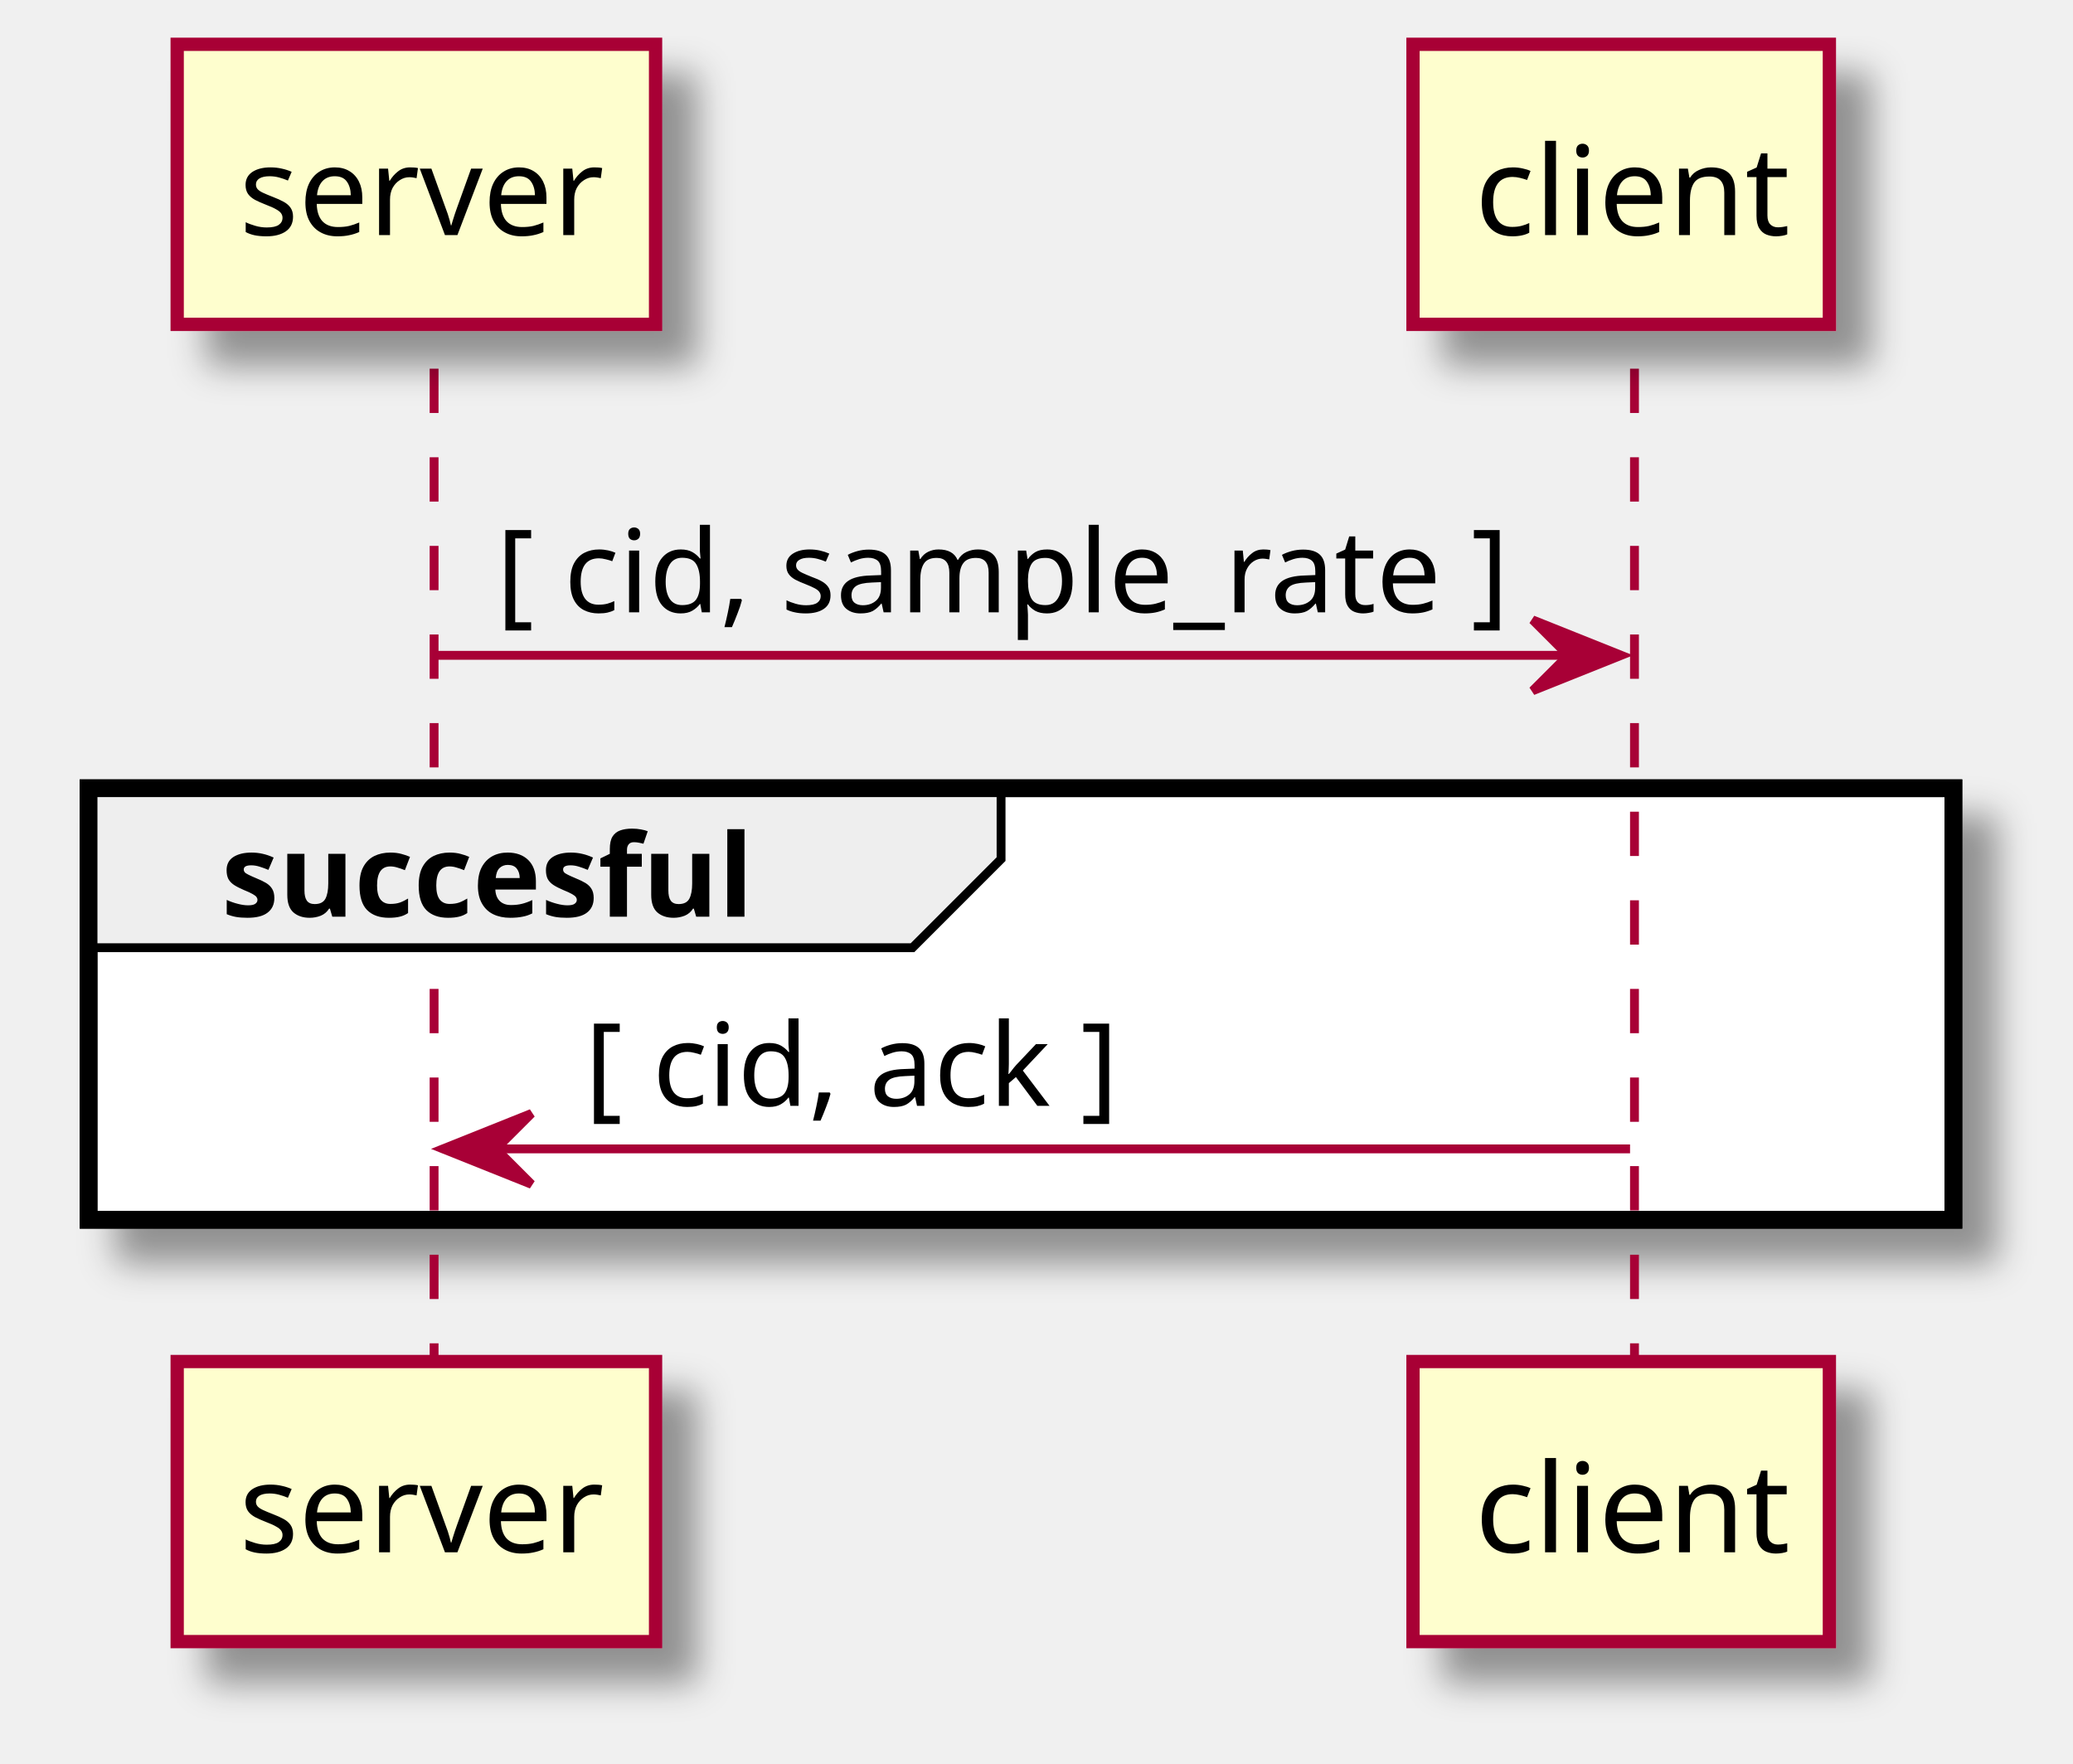
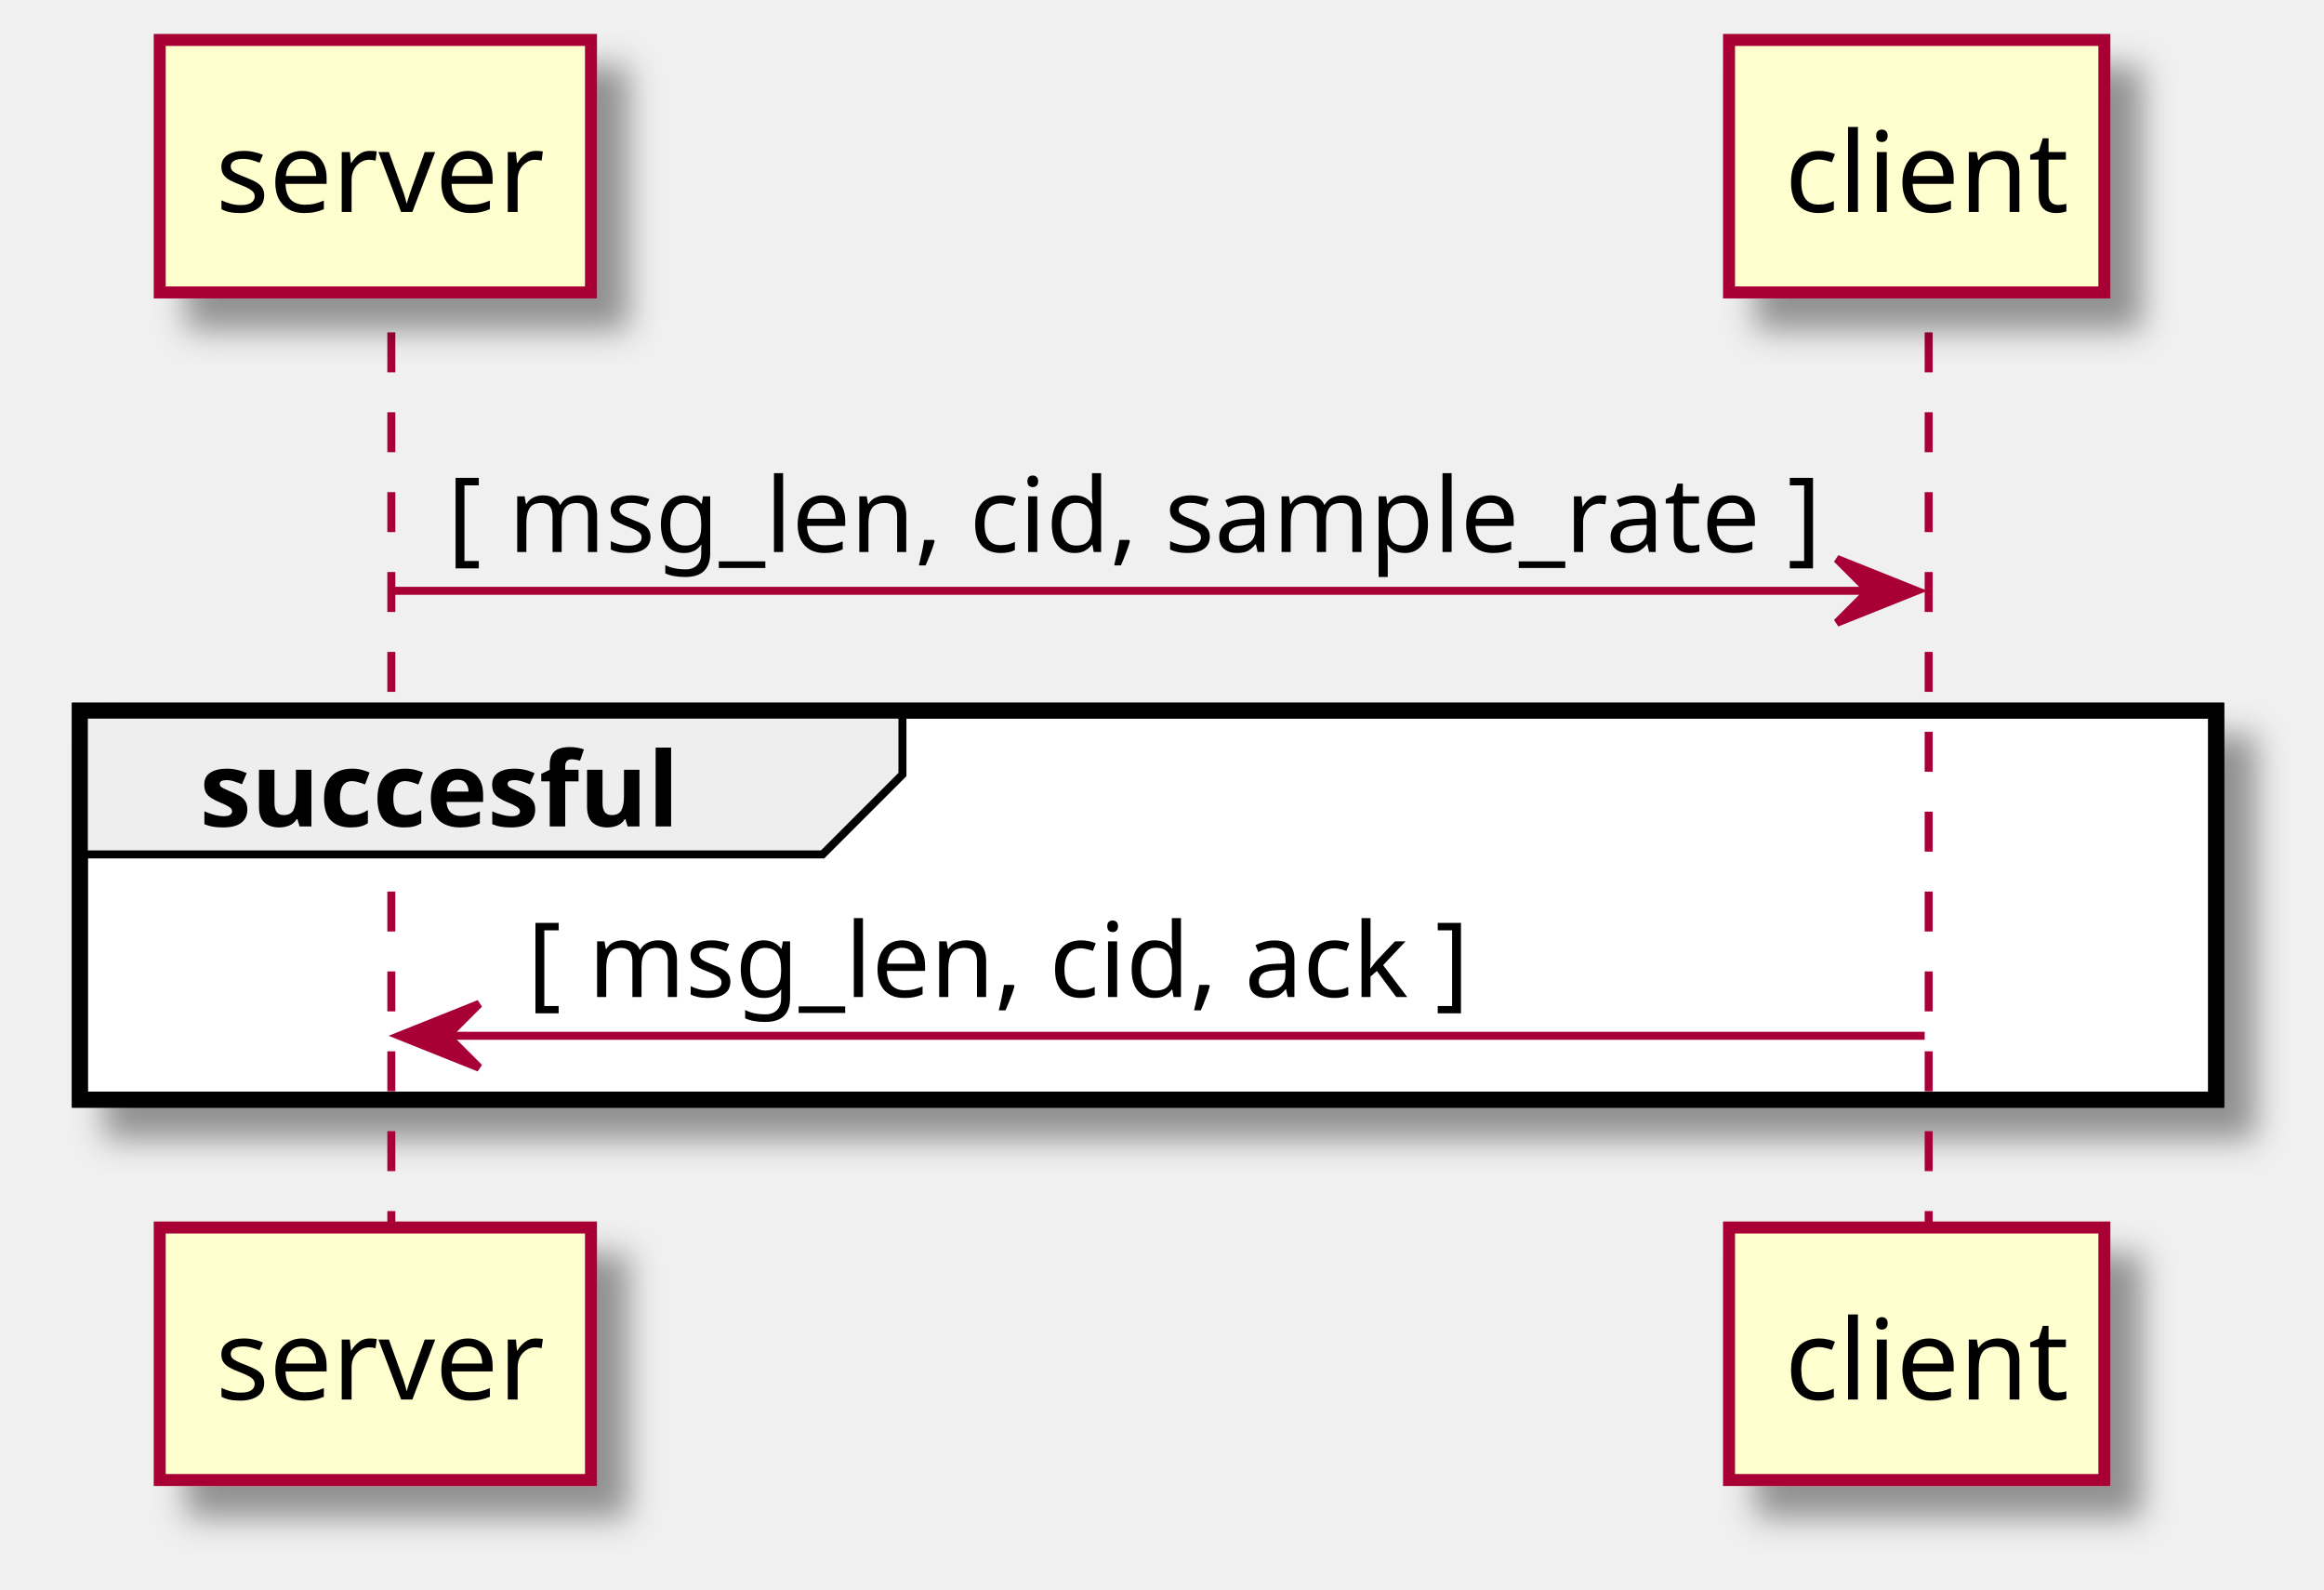
- <svg xmlns="http://www.w3.org/2000/svg" contentScriptType="application/ecmascript" contentStyleType="text/css" height="199px" preserveAspectRatio="none" style="width:234px;height:199px;background:#FFFFFF;" version="1.1" viewBox="0 0 234 199" width="234px" zoomAndPan="magnify">
+ <svg xmlns="http://www.w3.org/2000/svg" contentScriptType="application/ecmascript" contentStyleType="text/css" height="199px" preserveAspectRatio="none" style="width:291px;height:199px;background:#FFFFFF;" version="1.1" viewBox="0 0 291 199" width="291px" zoomAndPan="magnify">
  <defs>
-     <filter height="300%" id="fsveyn97ywyu7" width="300%" x="-1" y="-1">
+     <filter height="300%" id="f15v7kl78jsh4j" width="300%" x="-1" y="-1">
      <feGaussianBlur result="blurOut" stdDeviation="2.0" />
      <feColorMatrix in="blurOut" result="blurOut2" type="matrix" values="0 0 0 0 0 0 0 0 0 0 0 0 0 0 0 0 0 0 .4 0" />
      <feOffset dx="4.0" dy="4.0" in="blurOut2" result="blurOut3" />
      <feBlend in="SourceGraphic" in2="blurOut3" mode="normal" />
    </filter>
  </defs>
  <g>
-     <rect fill="#FFFFFF" filter="url(#fsveyn97ywyu7)" height="48.703" style="stroke:#000000;stroke-width:2.0;" width="210.5" x="10" y="88.961" />
+     <rect fill="#FFFFFF" filter="url(#f15v7kl78jsh4j)" height="48.703" style="stroke:#000000;stroke-width:2.0;" width="267.5" x="10" y="88.961" />
    <line style="stroke:#A80036;stroke-width:1.0;stroke-dasharray:5.0,5.0;" x1="49" x2="49" y1="41.609" y2="154.664" />
-     <line style="stroke:#A80036;stroke-width:1.0;stroke-dasharray:5.0,5.0;" x1="184.5" x2="184.5" y1="41.609" y2="154.664" />
-     <rect fill="#FEFECE" filter="url(#fsveyn97ywyu7)" height="31.609" style="stroke:#A80036;stroke-width:1.5;" width="54" x="20" y="5" />
+     <line style="stroke:#A80036;stroke-width:1.0;stroke-dasharray:5.0,5.0;" x1="241.5" x2="241.5" y1="41.609" y2="154.664" />
+     <rect fill="#FEFECE" filter="url(#f15v7kl78jsh4j)" height="31.609" style="stroke:#A80036;stroke-width:1.5;" width="54" x="20" y="5" />
    <text fill="#000000" font-family="sans-serif" font-size="14" lengthAdjust="spacing" textLength="40" x="27" y="26.533">server</text>
-     <rect fill="#FEFECE" filter="url(#fsveyn97ywyu7)" height="31.609" style="stroke:#A80036;stroke-width:1.5;" width="54" x="20" y="153.664" />
+     <rect fill="#FEFECE" filter="url(#f15v7kl78jsh4j)" height="31.609" style="stroke:#A80036;stroke-width:1.5;" width="54" x="20" y="153.664" />
    <text fill="#000000" font-family="sans-serif" font-size="14" lengthAdjust="spacing" textLength="40" x="27" y="175.197">server</text>
-     <rect fill="#FEFECE" filter="url(#fsveyn97ywyu7)" height="31.609" style="stroke:#A80036;stroke-width:1.5;" width="47" x="159.5" y="5" />
-     <text fill="#000000" font-family="sans-serif" font-size="14" lengthAdjust="spacing" textLength="33" x="166.5" y="26.533">client</text>
-     <rect fill="#FEFECE" filter="url(#fsveyn97ywyu7)" height="31.609" style="stroke:#A80036;stroke-width:1.5;" width="47" x="159.5" y="153.664" />
-     <text fill="#000000" font-family="sans-serif" font-size="14" lengthAdjust="spacing" textLength="33" x="166.5" y="175.197">client</text>
-     <polygon fill="#A80036" points="173,69.961,183,73.961,173,77.961,177,73.961" style="stroke:#A80036;stroke-width:1.0;" />
-     <line style="stroke:#A80036;stroke-width:1.0;" x1="49" x2="179" y1="73.961" y2="73.961" />
-     <text fill="#000000" font-family="sans-serif" font-size="13" lengthAdjust="spacing" textLength="112" x="56" y="69.105">[ cid, sample_rate ]</text>
+     <rect fill="#FEFECE" filter="url(#f15v7kl78jsh4j)" height="31.609" style="stroke:#A80036;stroke-width:1.5;" width="47" x="216.5" y="5" />
+     <text fill="#000000" font-family="sans-serif" font-size="14" lengthAdjust="spacing" textLength="33" x="223.5" y="26.533">client</text>
+     <rect fill="#FEFECE" filter="url(#f15v7kl78jsh4j)" height="31.609" style="stroke:#A80036;stroke-width:1.5;" width="47" x="216.5" y="153.664" />
+     <text fill="#000000" font-family="sans-serif" font-size="14" lengthAdjust="spacing" textLength="33" x="223.5" y="175.197">client</text>
+     <polygon fill="#A80036" points="230,69.961,240,73.961,230,77.961,234,73.961" style="stroke:#A80036;stroke-width:1.0;" />
+     <line style="stroke:#A80036;stroke-width:1.0;" x1="49" x2="236" y1="73.961" y2="73.961" />
+     <text fill="#000000" font-family="sans-serif" font-size="13" lengthAdjust="spacing" textLength="169" x="56" y="69.105">[ msg_len, cid, sample_rate ]</text>
    <path d="M10,88.961 L113,88.961 L113,96.961 L103,106.961 L10,106.961 L10,88.961 " fill="#EEEEEE" style="stroke:#000000;stroke-width:1.0;" />
-     <rect fill="none" height="48.703" style="stroke:#000000;stroke-width:2.0;" width="210.5" x="10" y="88.961" />
+     <rect fill="none" height="48.703" style="stroke:#000000;stroke-width:2.0;" width="267.5" x="10" y="88.961" />
    <text fill="#000000" font-family="sans-serif" font-size="13" font-weight="bold" lengthAdjust="spacing" textLength="58" x="25" y="103.456">succesful</text>
    <polygon fill="#A80036" points="60,125.664,50,129.664,60,133.664,56,129.664" style="stroke:#A80036;stroke-width:1.0;" />
-     <line style="stroke:#A80036;stroke-width:1.0;" x1="54" x2="184" y1="129.664" y2="129.664" />
-     <text fill="#000000" font-family="sans-serif" font-size="13" lengthAdjust="spacing" textLength="62" x="66" y="124.808">[ cid, ack ]</text>
+     <line style="stroke:#A80036;stroke-width:1.0;" x1="54" x2="241" y1="129.664" y2="129.664" />
+     <text fill="#000000" font-family="sans-serif" font-size="13" lengthAdjust="spacing" textLength="119" x="66" y="124.808">[ msg_len, cid, ack ]</text>
  </g>
</svg>
